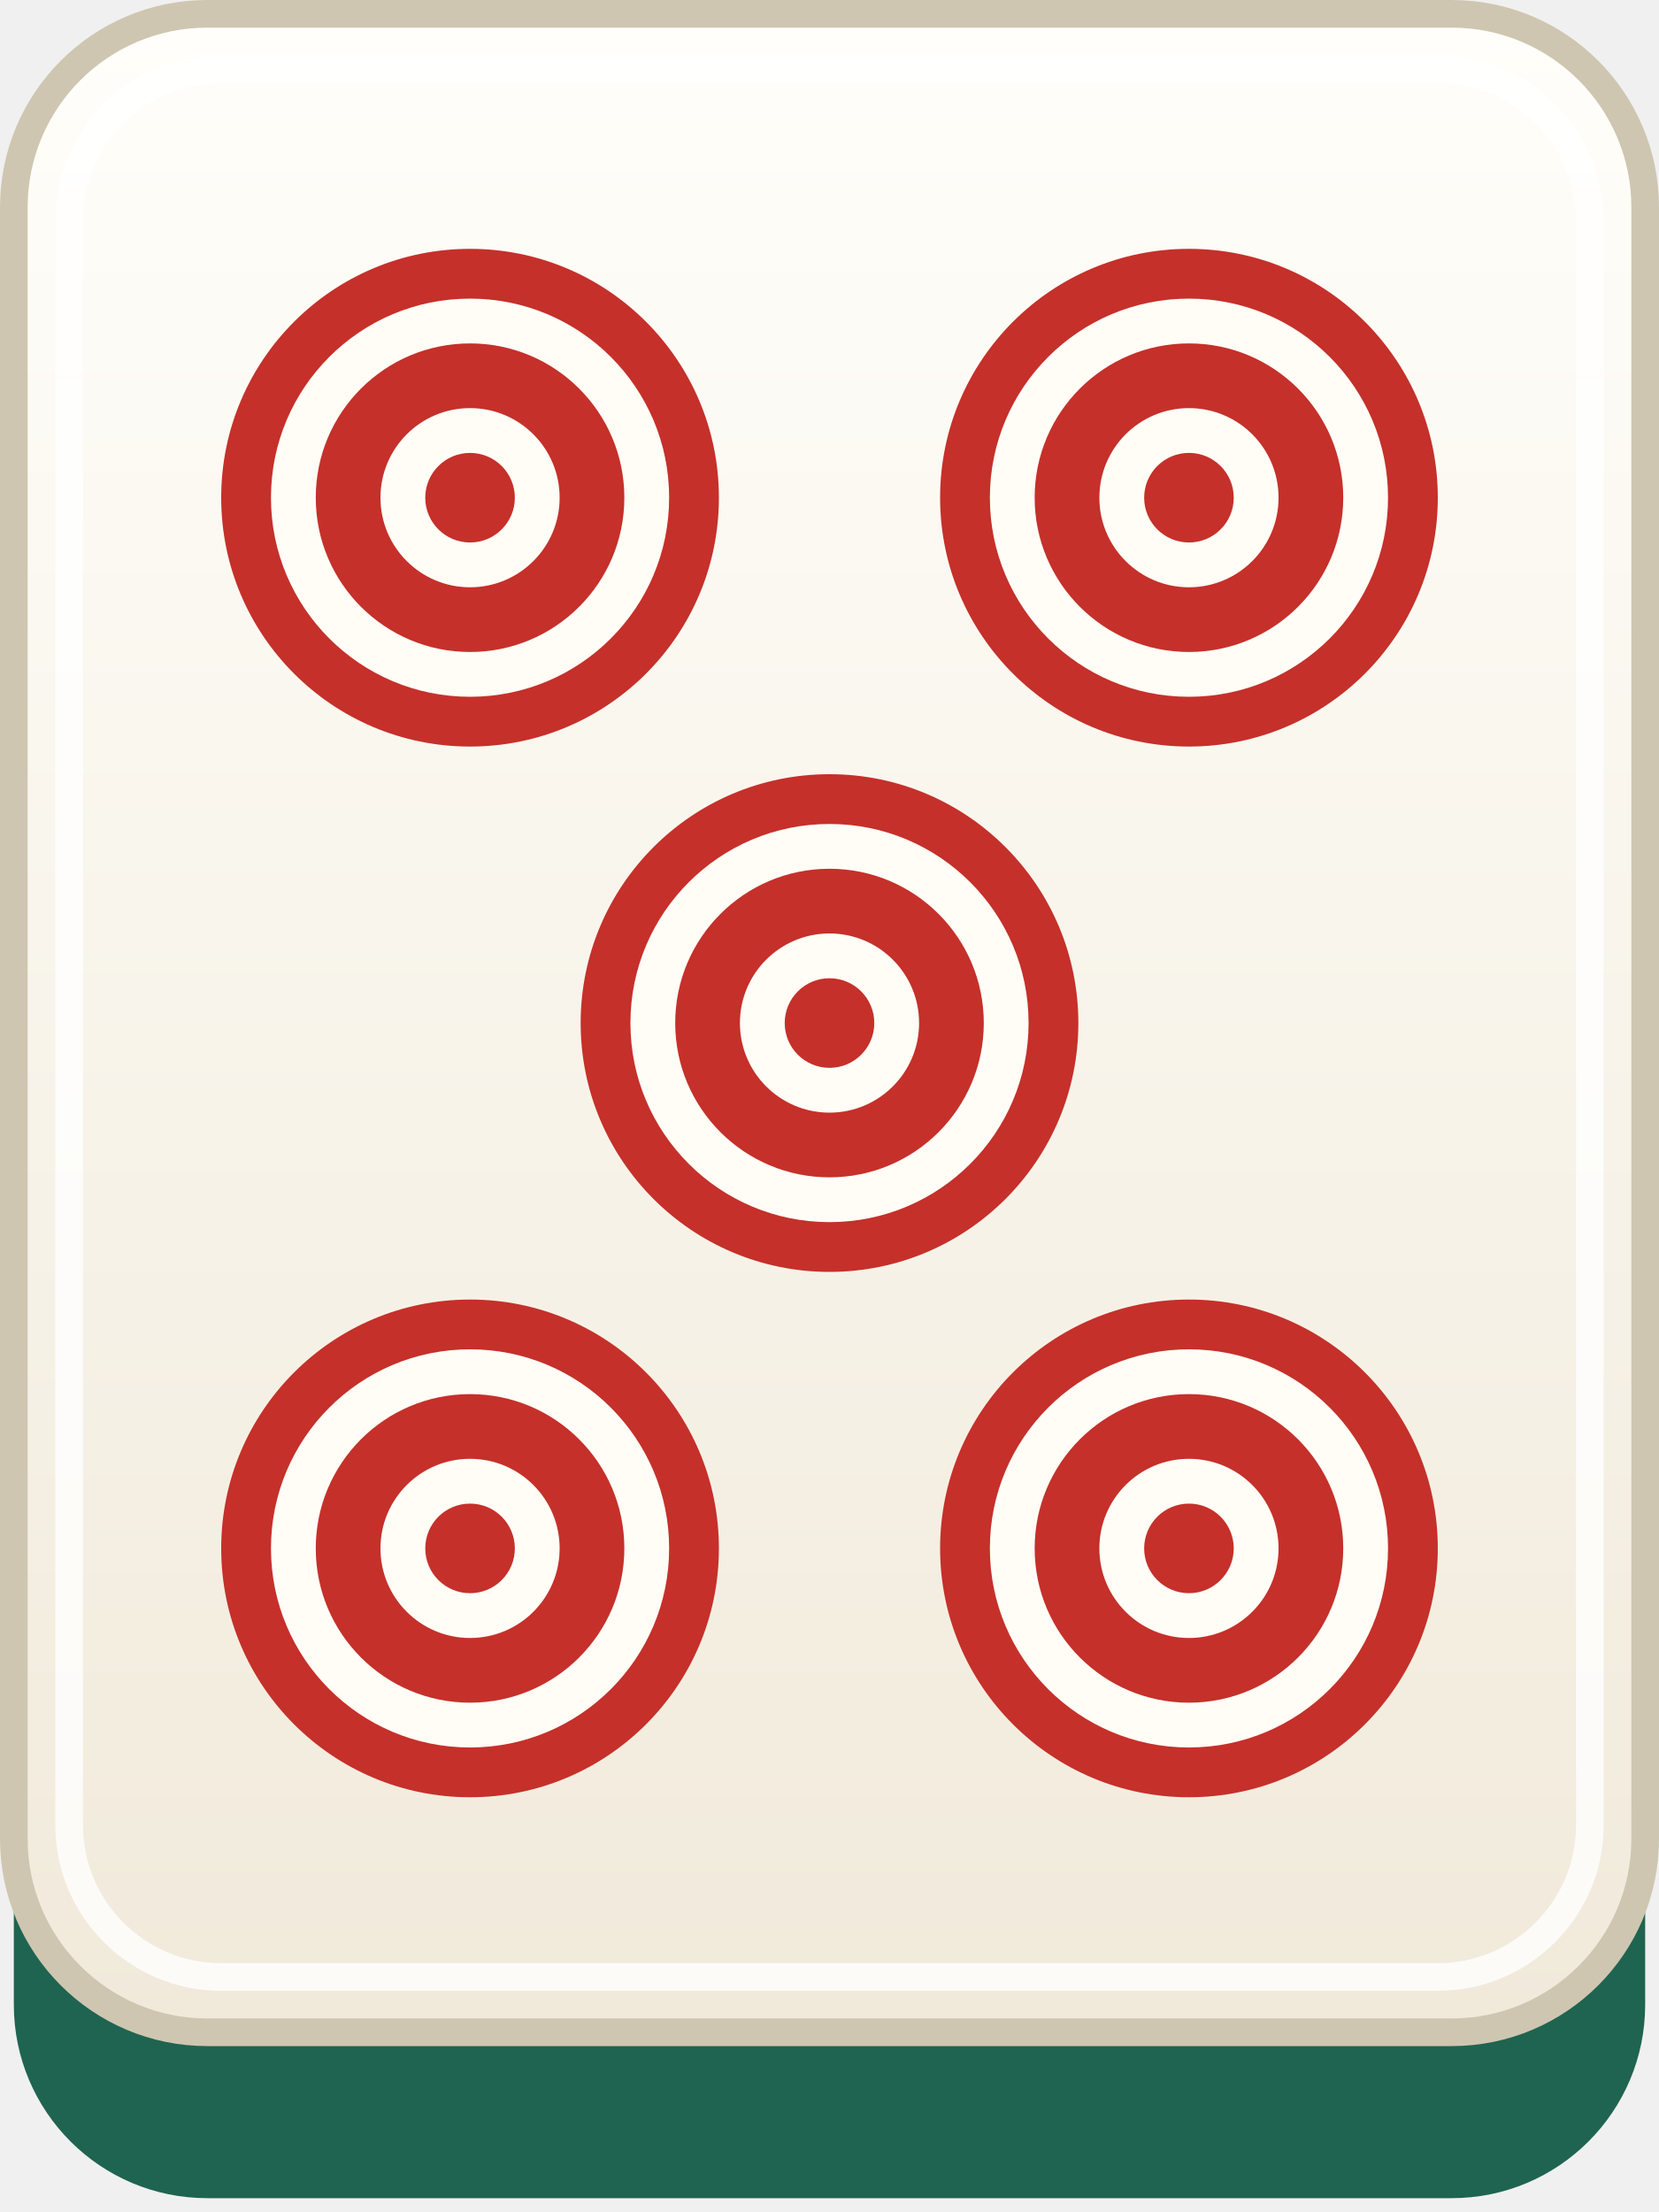
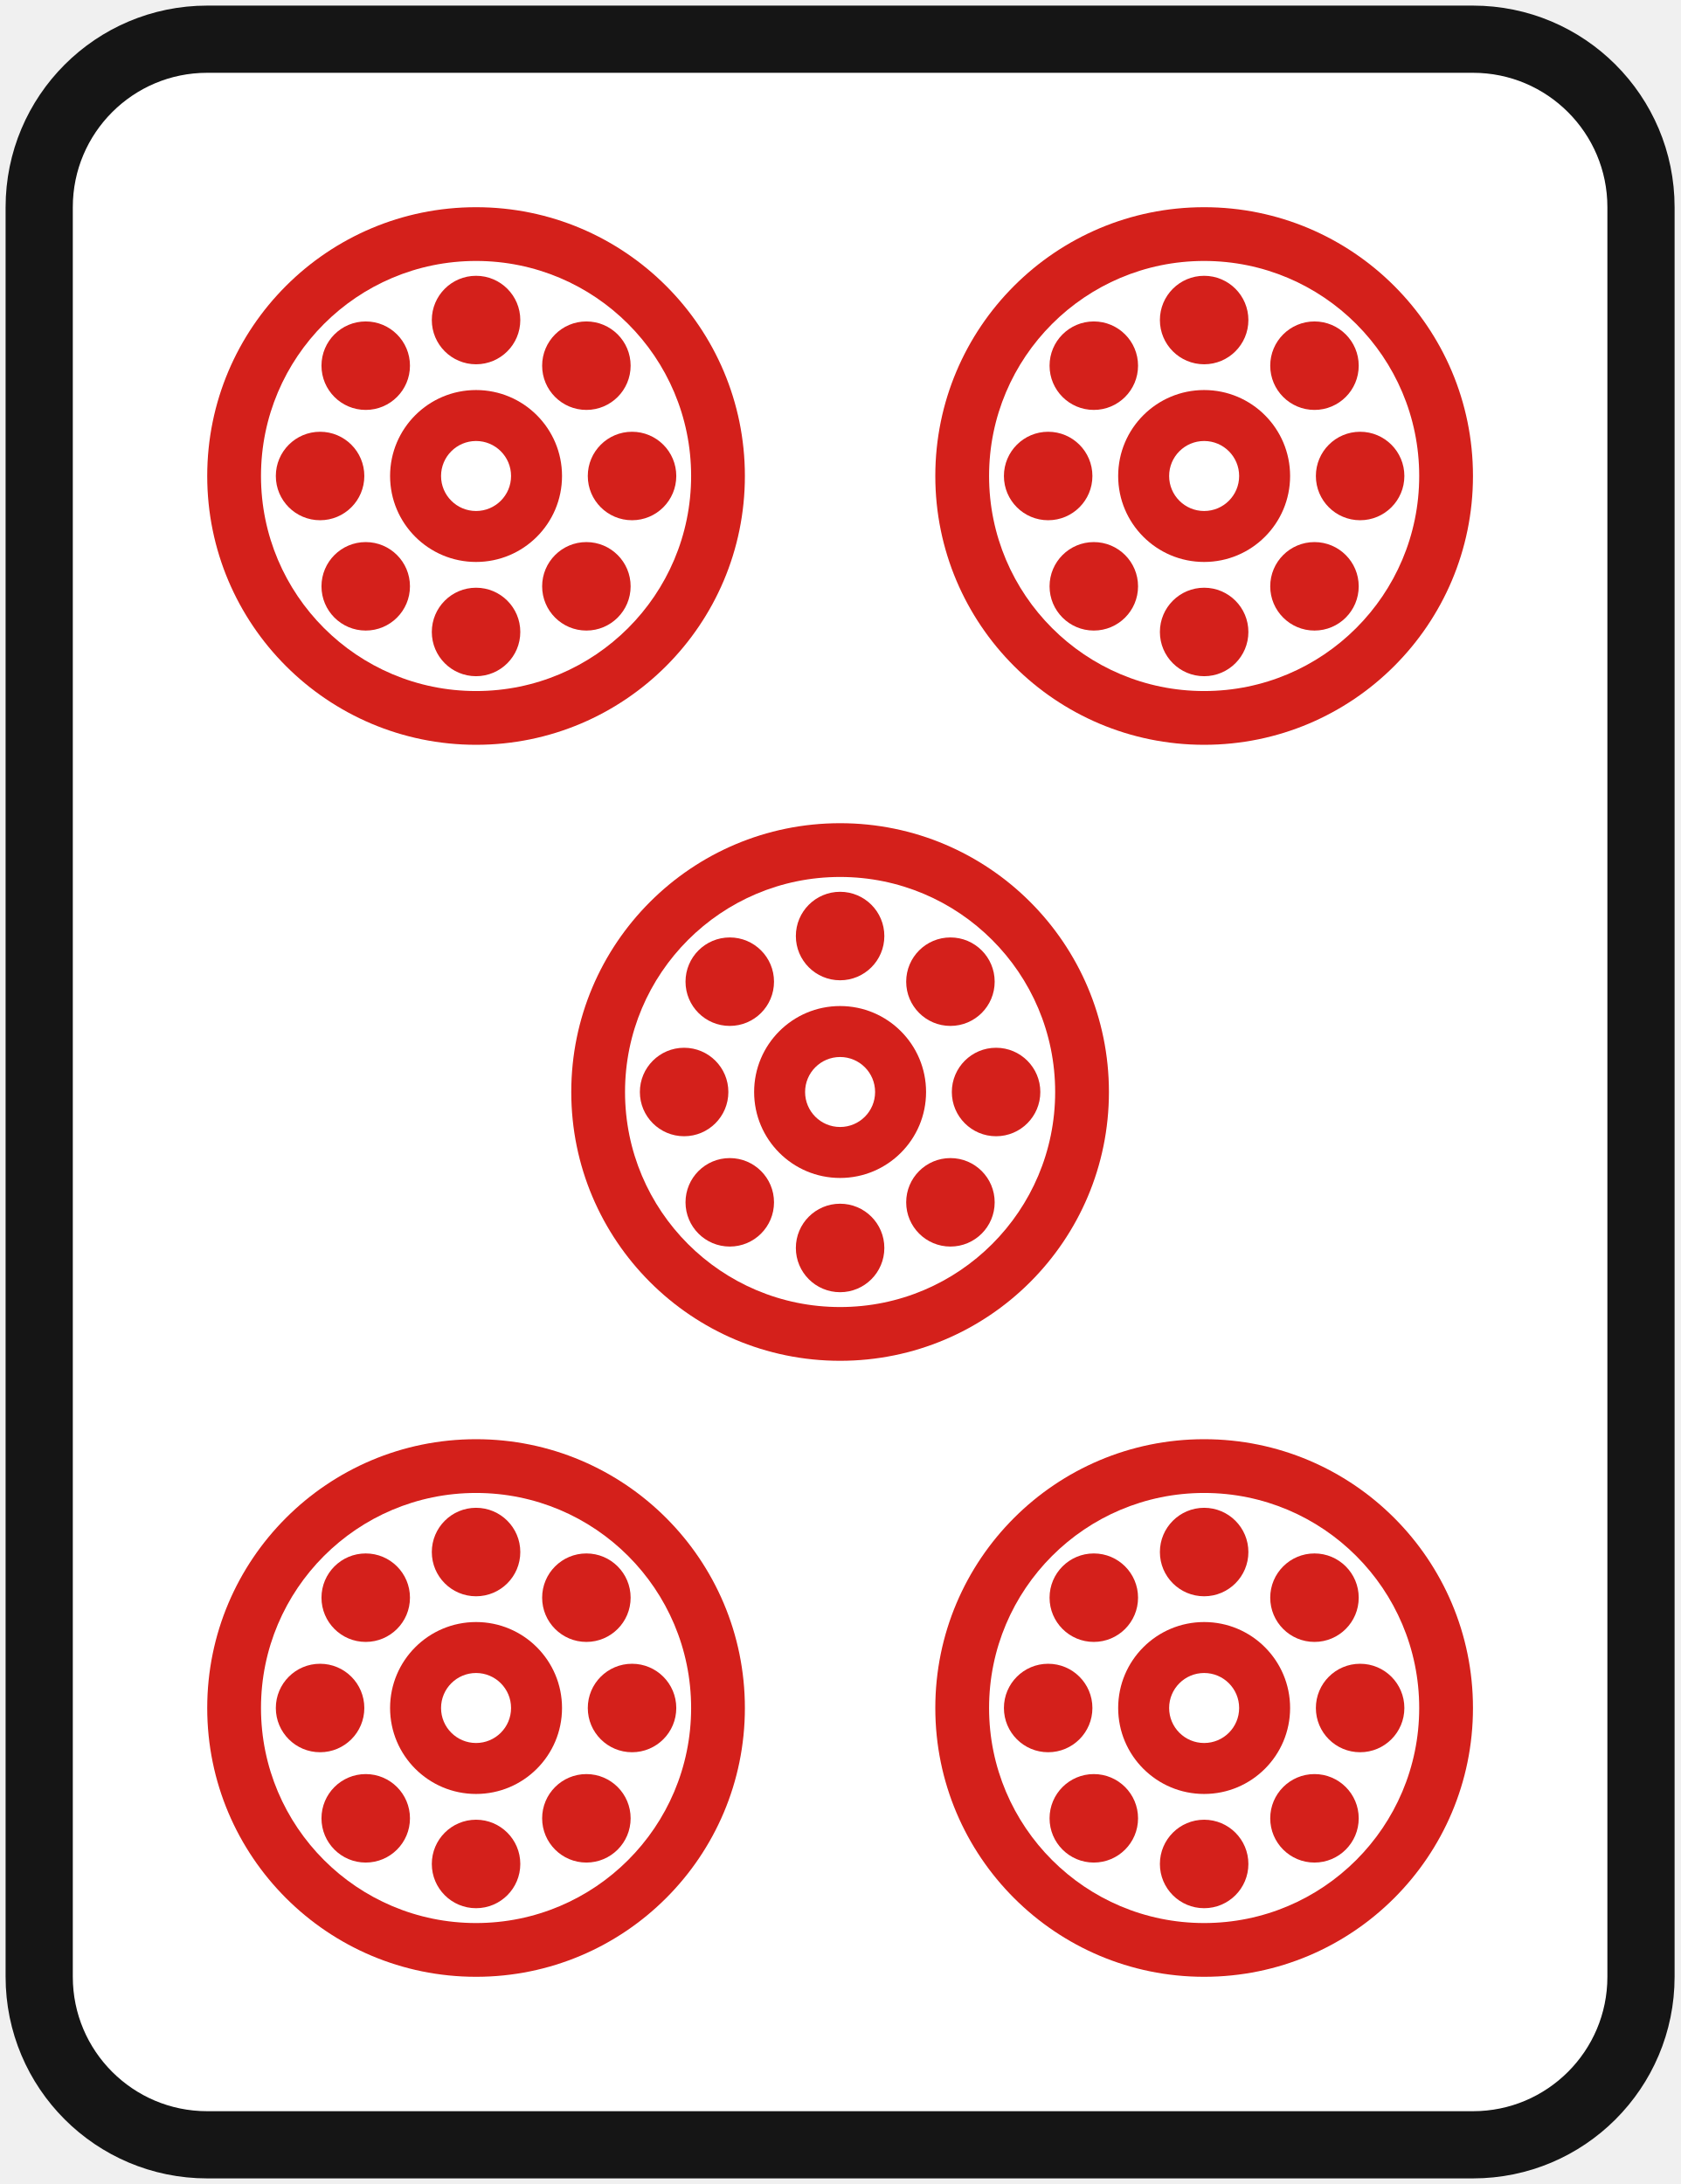
- <svg xmlns="http://www.w3.org/2000/svg" viewBox="0 0 60 80" width="60" height="80" role="img" aria-label="적5통">
-   <defs>
-     <linearGradient id="f" x1="0" y1="0" x2="0" y2="1">
-       <stop offset="0" stop-color="#fffefa" />
-       <stop offset="1" stop-color="#f1eadb" />
-     </linearGradient>
-   </defs>
-   <rect x="0.5" y="3" width="59" height="76.5" rx="7" fill="#1f6450" />
-   <rect x="0.5" y="0.5" width="59" height="73" rx="7" fill="url(#f)" stroke="#cfc6b1" />
-   <rect x="2.5" y="2.5" width="55" height="69" rx="5.5" fill="none" stroke="#fff" stroke-opacity="0.8" />
-   <circle cx="17" cy="18" r="9" fill="#c5302a" />
-   <circle cx="17" cy="18" r="7.20" fill="#fffdf6" />
-   <circle cx="17" cy="18" r="5.58" fill="#c5302a" />
-   <circle cx="17" cy="18" r="3.24" fill="#fffdf6" />
-   <circle cx="17" cy="18" r="1.62" fill="#c5302a" />
-   <circle cx="43" cy="18" r="9" fill="#c5302a" />
-   <circle cx="43" cy="18" r="7.20" fill="#fffdf6" />
-   <circle cx="43" cy="18" r="5.58" fill="#c5302a" />
-   <circle cx="43" cy="18" r="3.24" fill="#fffdf6" />
-   <circle cx="43" cy="18" r="1.62" fill="#c5302a" />
-   <circle cx="30" cy="37" r="9" fill="#c5302a" />
-   <circle cx="30" cy="37" r="7.20" fill="#fffdf6" />
-   <circle cx="30" cy="37" r="5.58" fill="#c5302a" />
-   <circle cx="30" cy="37" r="3.24" fill="#fffdf6" />
-   <circle cx="30" cy="37" r="1.62" fill="#c5302a" />
-   <circle cx="17" cy="56" r="9" fill="#c5302a" />
-   <circle cx="17" cy="56" r="7.20" fill="#fffdf6" />
-   <circle cx="17" cy="56" r="5.58" fill="#c5302a" />
-   <circle cx="17" cy="56" r="3.24" fill="#fffdf6" />
-   <circle cx="17" cy="56" r="1.62" fill="#c5302a" />
-   <circle cx="43" cy="56" r="9" fill="#c5302a" />
-   <circle cx="43" cy="56" r="7.20" fill="#fffdf6" />
-   <circle cx="43" cy="56" r="5.58" fill="#c5302a" />
-   <circle cx="43" cy="56" r="3.24" fill="#fffdf6" />
-   <circle cx="43" cy="56" r="1.62" fill="#c5302a" />
+ <svg xmlns="http://www.w3.org/2000/svg" viewBox="0 0 60 78" width="60" height="78" role="img" aria-label="적5통">
+   <rect x="1.4" y="1.4" width="57.2" height="75.2" rx="6" fill="#fff" stroke="#151515" stroke-width="2.4" />
+   <circle cx="17" cy="17" r="9.6" fill="#d4201b" />
+   <circle cx="17" cy="17" r="7.68" fill="#fff" />
+   <circle cx="22.57" cy="17.00" r="1.58" fill="#d4201b" />
+   <circle cx="20.94" cy="20.94" r="1.58" fill="#d4201b" />
+   <circle cx="17.00" cy="22.57" r="1.58" fill="#d4201b" />
+   <circle cx="13.06" cy="20.94" r="1.58" fill="#d4201b" />
+   <circle cx="11.43" cy="17.00" r="1.58" fill="#d4201b" />
+   <circle cx="13.06" cy="13.06" r="1.58" fill="#d4201b" />
+   <circle cx="17.00" cy="11.43" r="1.58" fill="#d4201b" />
+   <circle cx="20.94" cy="13.06" r="1.58" fill="#d4201b" />
+   <circle cx="17" cy="17" r="3.07" fill="#d4201b" />
+   <circle cx="17" cy="17" r="1.25" fill="#fff" />
+   <circle cx="43" cy="17" r="9.6" fill="#d4201b" />
+   <circle cx="43" cy="17" r="7.68" fill="#fff" />
+   <circle cx="48.57" cy="17.00" r="1.58" fill="#d4201b" />
+   <circle cx="46.94" cy="20.94" r="1.58" fill="#d4201b" />
+   <circle cx="43.00" cy="22.57" r="1.58" fill="#d4201b" />
+   <circle cx="39.06" cy="20.94" r="1.58" fill="#d4201b" />
+   <circle cx="37.43" cy="17.00" r="1.58" fill="#d4201b" />
+   <circle cx="39.06" cy="13.06" r="1.58" fill="#d4201b" />
+   <circle cx="43.00" cy="11.43" r="1.58" fill="#d4201b" />
+   <circle cx="46.94" cy="13.06" r="1.58" fill="#d4201b" />
+   <circle cx="43" cy="17" r="3.07" fill="#d4201b" />
+   <circle cx="43" cy="17" r="1.25" fill="#fff" />
+   <circle cx="30" cy="39" r="9.6" fill="#d4201b" />
+   <circle cx="30" cy="39" r="7.68" fill="#fff" />
+   <circle cx="35.57" cy="39.00" r="1.58" fill="#d4201b" />
+   <circle cx="33.94" cy="42.94" r="1.58" fill="#d4201b" />
+   <circle cx="30.00" cy="44.57" r="1.58" fill="#d4201b" />
+   <circle cx="26.06" cy="42.94" r="1.58" fill="#d4201b" />
+   <circle cx="24.43" cy="39.00" r="1.58" fill="#d4201b" />
+   <circle cx="26.06" cy="35.06" r="1.58" fill="#d4201b" />
+   <circle cx="30.00" cy="33.43" r="1.58" fill="#d4201b" />
+   <circle cx="33.94" cy="35.06" r="1.58" fill="#d4201b" />
+   <circle cx="30" cy="39" r="3.07" fill="#d4201b" />
+   <circle cx="30" cy="39" r="1.25" fill="#fff" />
+   <circle cx="17" cy="61" r="9.6" fill="#d4201b" />
+   <circle cx="17" cy="61" r="7.68" fill="#fff" />
+   <circle cx="22.57" cy="61.00" r="1.58" fill="#d4201b" />
+   <circle cx="20.94" cy="64.94" r="1.58" fill="#d4201b" />
+   <circle cx="17.00" cy="66.57" r="1.58" fill="#d4201b" />
+   <circle cx="13.06" cy="64.94" r="1.58" fill="#d4201b" />
+   <circle cx="11.43" cy="61.00" r="1.58" fill="#d4201b" />
+   <circle cx="13.06" cy="57.06" r="1.58" fill="#d4201b" />
+   <circle cx="17.00" cy="55.43" r="1.58" fill="#d4201b" />
+   <circle cx="20.94" cy="57.06" r="1.58" fill="#d4201b" />
+   <circle cx="17" cy="61" r="3.07" fill="#d4201b" />
+   <circle cx="17" cy="61" r="1.25" fill="#fff" />
+   <circle cx="43" cy="61" r="9.6" fill="#d4201b" />
+   <circle cx="43" cy="61" r="7.68" fill="#fff" />
+   <circle cx="48.57" cy="61.00" r="1.58" fill="#d4201b" />
+   <circle cx="46.94" cy="64.94" r="1.58" fill="#d4201b" />
+   <circle cx="43.00" cy="66.57" r="1.58" fill="#d4201b" />
+   <circle cx="39.06" cy="64.94" r="1.58" fill="#d4201b" />
+   <circle cx="37.43" cy="61.00" r="1.58" fill="#d4201b" />
+   <circle cx="39.06" cy="57.06" r="1.58" fill="#d4201b" />
+   <circle cx="43.00" cy="55.43" r="1.58" fill="#d4201b" />
+   <circle cx="46.94" cy="57.06" r="1.58" fill="#d4201b" />
+   <circle cx="43" cy="61" r="3.07" fill="#d4201b" />
+   <circle cx="43" cy="61" r="1.25" fill="#fff" />
</svg>
